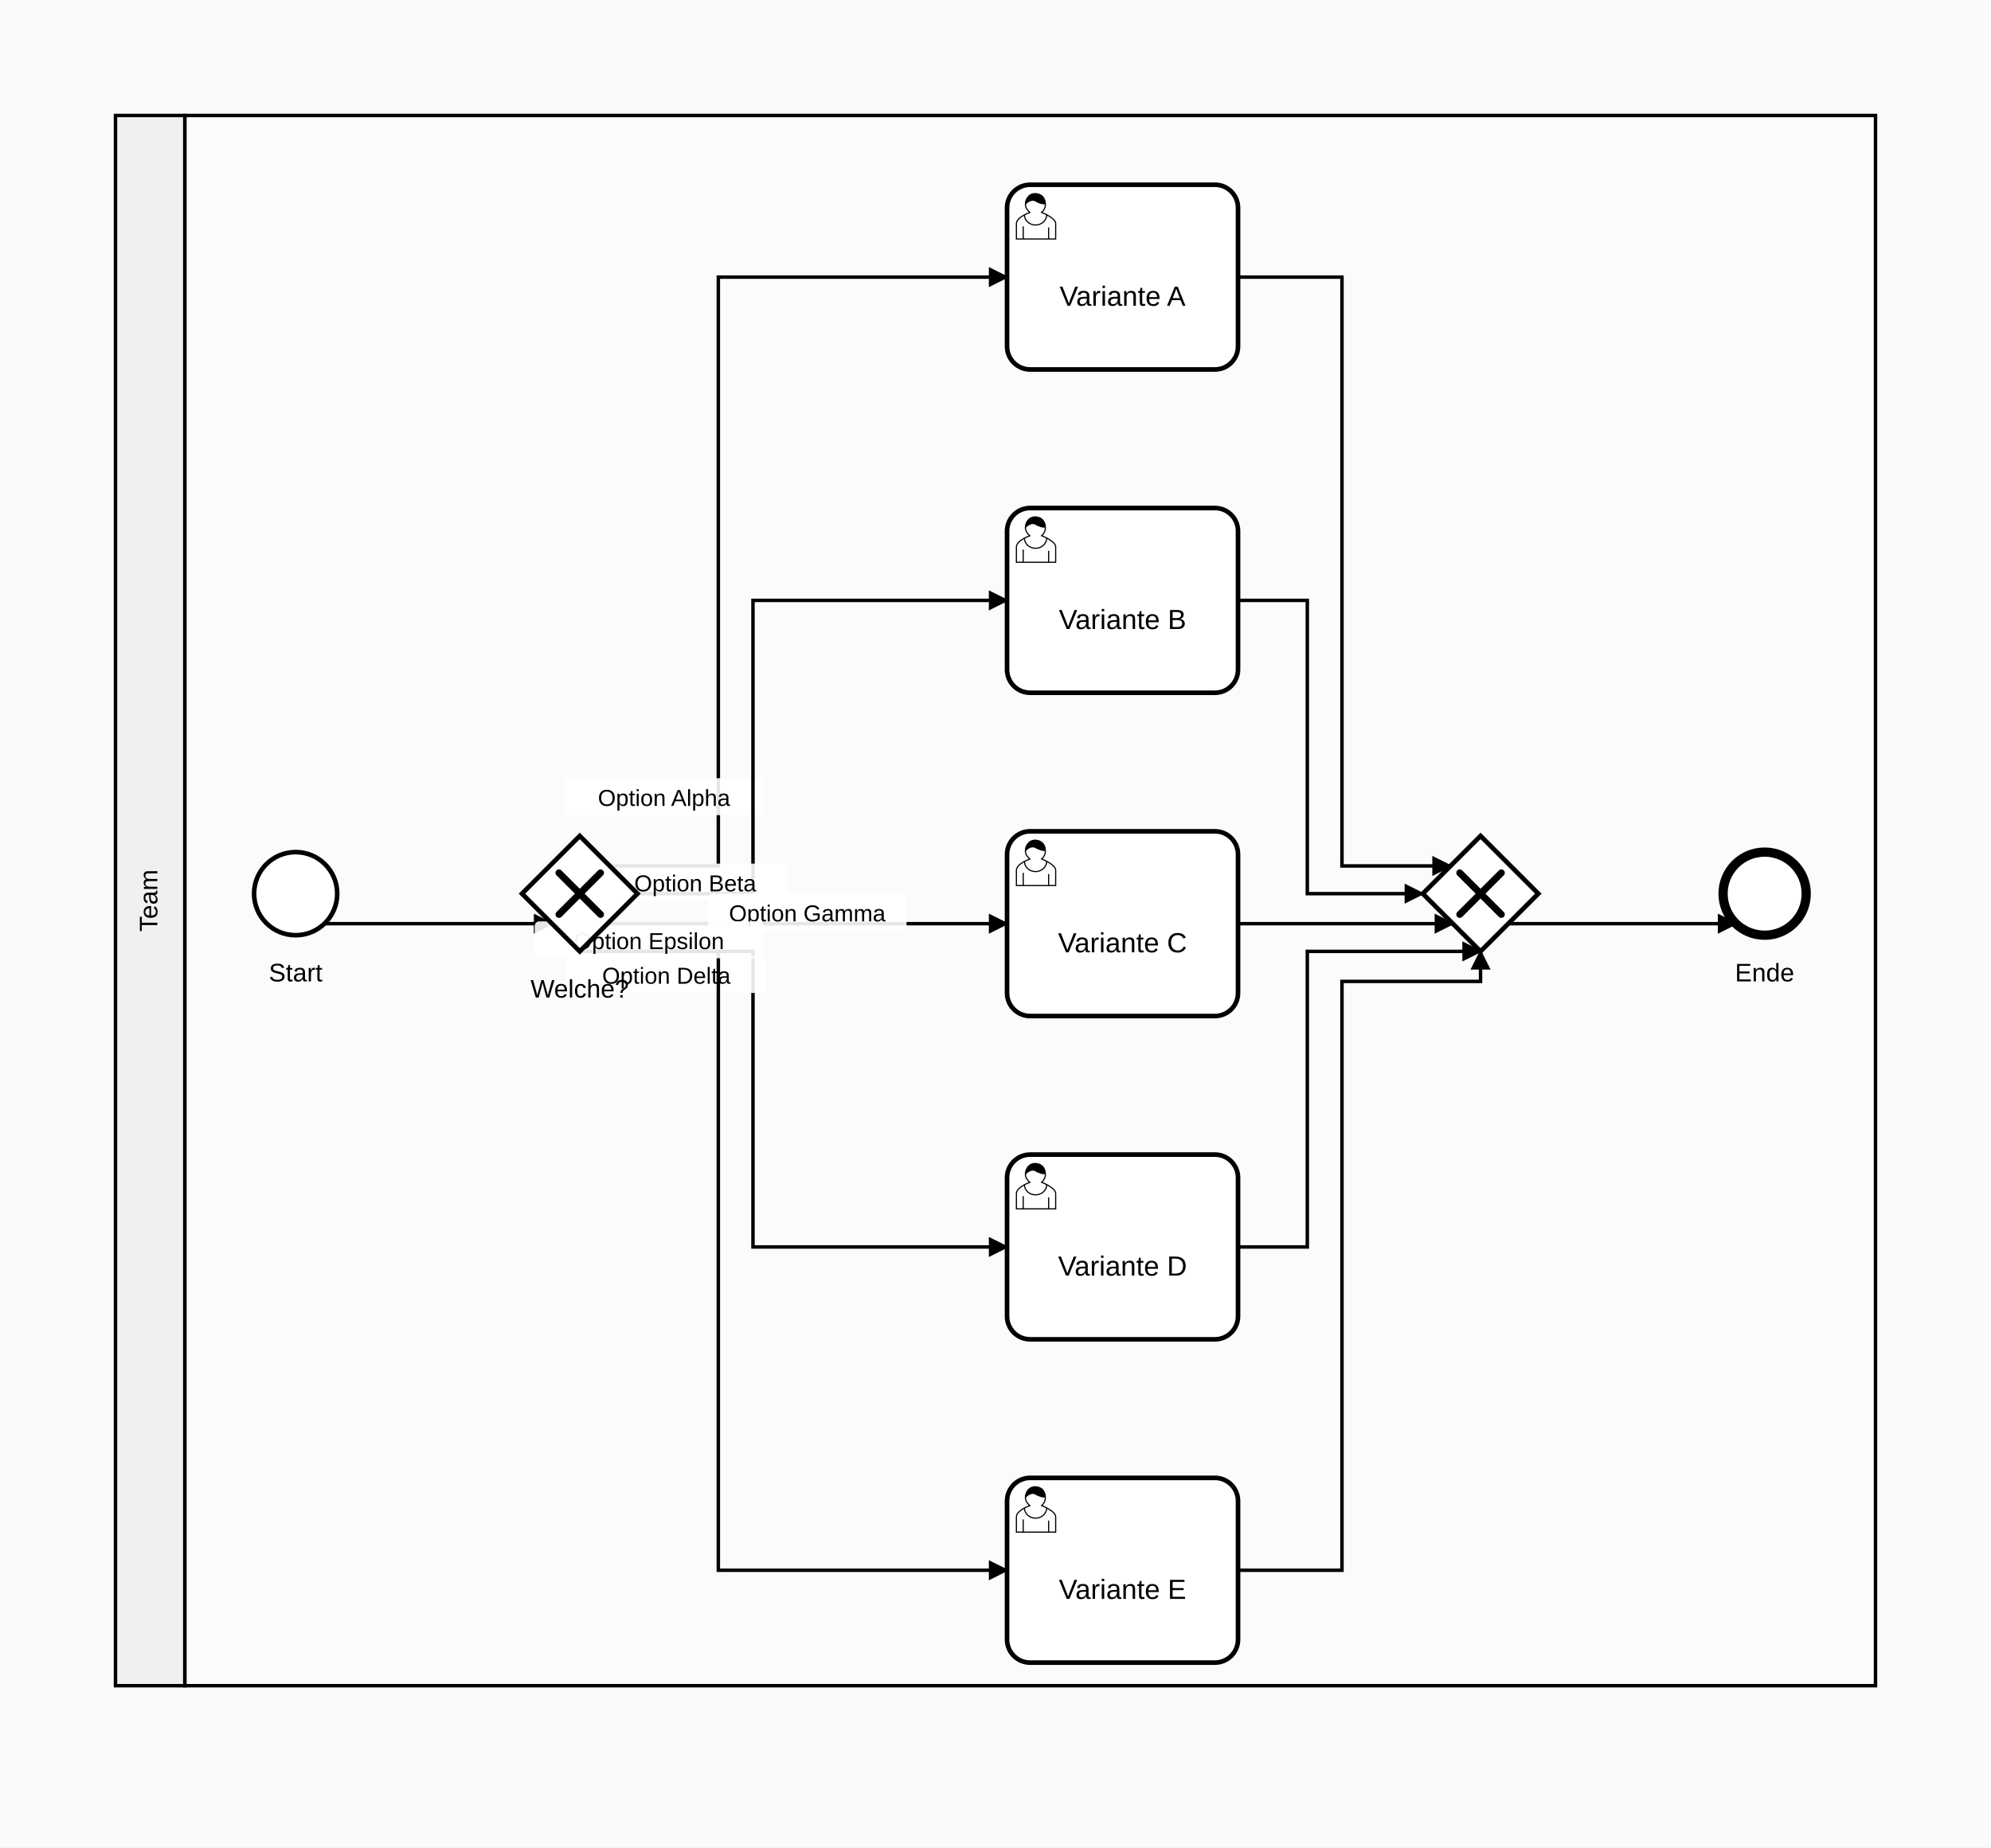
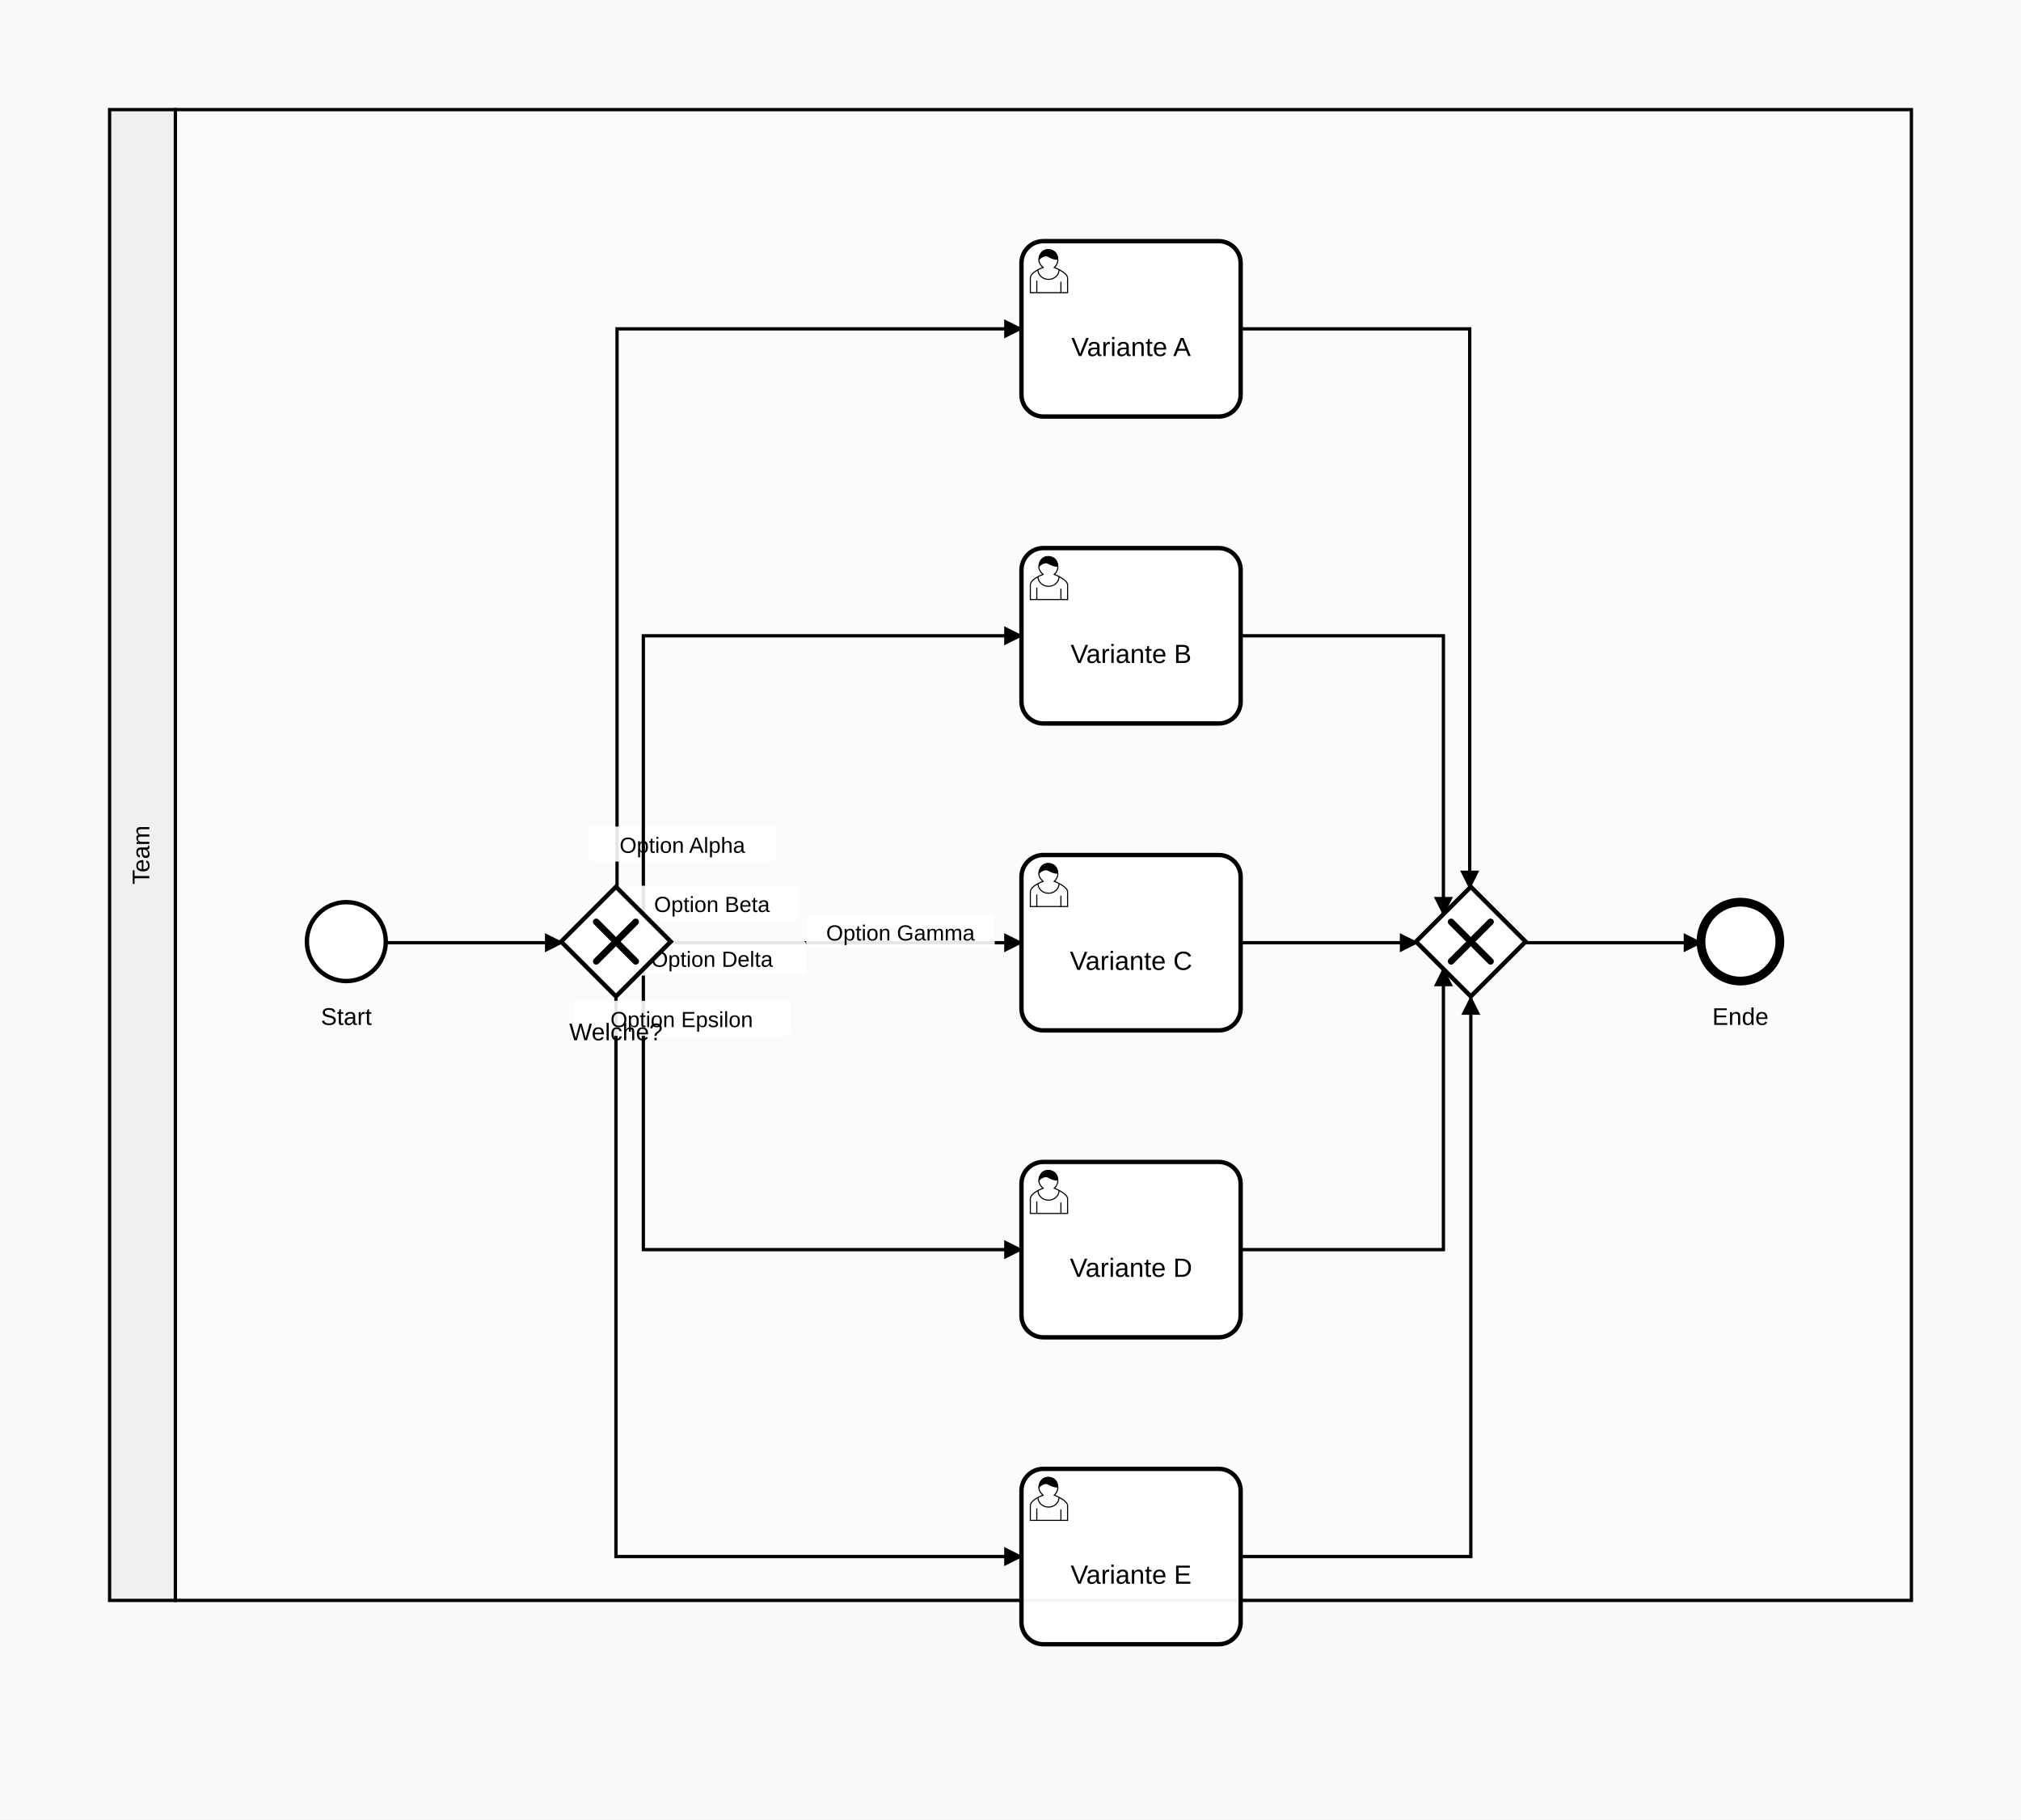
- <svg xmlns="http://www.w3.org/2000/svg" width="862" height="800" viewBox="0 0 862 800" font-family="Arial, sans-serif">
+ <svg xmlns="http://www.w3.org/2000/svg" width="922" height="830" viewBox="0 0 922 830" font-family="Arial, sans-serif">
  <defs>
    <marker id="seq-end" viewBox="0 0 20 20" refX="11" refY="10" markerWidth="10" markerHeight="10" orient="auto">
      <path d="M 1 5 L 11 10 L 1 15 Z" fill="#000000" stroke="#000000" stroke-width="1" />
    </marker>
    <marker id="seq-default-src" viewBox="0 0 20 20" refX="6" refY="10" markerWidth="10" markerHeight="10" orient="auto">
      <path d="M 6 3 L 10 17" stroke="#000000" stroke-width="1.5" />
    </marker>
    <marker id="seq-conditional-src" viewBox="0 0 20 20" refX="1" refY="10" markerWidth="12" markerHeight="12" orient="auto">
      <path d="M 1 10 L 8 6 L 15 10 L 8 14 Z" fill="#ffffff" stroke="#000000" stroke-width="1" />
    </marker>
    <marker id="msg-start" viewBox="0 0 20 20" refX="6" refY="6" markerWidth="20" markerHeight="20" orient="auto">
      <circle cx="6" cy="6" r="3.5" fill="#ffffff" stroke="#000000" stroke-width="1" />
    </marker>
    <marker id="msg-end" viewBox="0 0 20 20" refX="8.5" refY="5" markerWidth="20" markerHeight="20" orient="auto">
      <path d="m 1 5 l 0 -3 l 7 3 l -7 3 z" fill="#ffffff" stroke="#000000" stroke-width="1" stroke-linecap="butt" />
    </marker>
    <marker id="assoc-end" viewBox="0 0 20 20" refX="11" refY="10" markerWidth="10" markerHeight="10" orient="auto">
      <path d="M 1 5 L 11 10 L 1 15" fill="none" stroke="#000000" stroke-width="1.5" />
    </marker>
  </defs>
-   <rect width="862" height="800" fill="#fafafa" />
-   <rect x="80" y="50" width="732" height="680" fill="#ffffff" fill-opacity="0.25" stroke="#000000" stroke-width="1.5" />
+   <rect width="922" height="830" fill="#fafafa" />
+   <rect x="80" y="50" width="792" height="680" fill="#ffffff" fill-opacity="0.25" stroke="#000000" stroke-width="1.5" />
  <rect x="50" y="50" width="30" height="680" fill="#f0f0f0" stroke="#000000" stroke-width="1.5" />
  <text x="65" y="390" text-anchor="middle" dominant-baseline="middle" font-size="11" fill="#000000" transform="rotate(-90,65,390)">Team</text>
-   <path d="M 140.4 400 L 239 400" stroke="#000000" stroke-width="1.5" fill="none" marker-end="url(#seq-end)" />
-   <path d="M 264 375 L 311 375 L 311 120 L 436 120" stroke="#000000" stroke-width="1.5" fill="none" marker-end="url(#seq-end)" />
-   <rect x="244.5" y="337" width="86" height="16" rx="2" fill="white" fill-opacity="0.9" />
-   <text x="287.5" y="349" text-anchor="middle" font-size="10" fill="#000000">Option Alpha</text>
-   <path d="M 276 387 L 326 387 L 326 260 L 436 260" stroke="#000000" stroke-width="1.5" fill="none" marker-end="url(#seq-end)" />
-   <rect x="261.3" y="374" width="79.5" height="16" rx="2" fill="white" fill-opacity="0.9" />
-   <text x="301" y="386" text-anchor="middle" font-size="10" fill="#000000">Option Beta</text>
-   <path d="M 263 400 L 436 400" stroke="#000000" stroke-width="1.5" fill="none" marker-end="url(#seq-end)" />
-   <rect x="306.5" y="387" width="86" height="16" rx="2" fill="white" fill-opacity="0.9" />
-   <text x="349.5" y="399" text-anchor="middle" font-size="10" fill="#000000">Option Gamma</text>
-   <path d="M 251 412 L 326 412 L 326 540 L 436 540" stroke="#000000" stroke-width="1.5" fill="none" marker-end="url(#seq-end)" />
-   <rect x="245.5" y="414" width="86" height="16" rx="2" fill="white" fill-opacity="0.9" />
-   <text x="288.5" y="426" text-anchor="middle" font-size="10" fill="#000000">Option Delta</text>
-   <path d="M 251 412 L 311 412 L 311 425 L 311 680 L 436 680" stroke="#000000" stroke-width="1.5" fill="none" marker-end="url(#seq-end)" />
-   <rect x="231.5" y="399" width="99" height="16" rx="2" fill="white" fill-opacity="0.9" />
-   <text x="281" y="411" text-anchor="middle" font-size="10" fill="#000000">Option Epsilon</text>
-   <path d="M 536 120 L 581 120 L 581 375 L 628 375" stroke="#000000" stroke-width="1.5" fill="none" marker-end="url(#seq-end)" />
-   <path d="M 536 260 L 566 260 L 566 387 L 616 387" stroke="#000000" stroke-width="1.5" fill="none" marker-end="url(#seq-end)" />
-   <path d="M 536 400 L 629 400" stroke="#000000" stroke-width="1.5" fill="none" marker-end="url(#seq-end)" />
-   <path d="M 536 540 L 566 540 L 566 412 L 641 412" stroke="#000000" stroke-width="1.5" fill="none" marker-end="url(#seq-end)" />
-   <path d="M 536 680 L 581 680 L 581 425 L 641 425 L 641 412" stroke="#000000" stroke-width="1.5" fill="none" marker-end="url(#seq-end)" />
-   <path d="M 653 400 L 751.6 400" stroke="#000000" stroke-width="1.5" fill="none" marker-end="url(#seq-end)" />
-   <circle cx="128" cy="387" r="18" fill="#ffffff" fill-opacity="0.95" stroke="#000000" stroke-width="2" />
-   <text x="128" y="425" text-anchor="middle" font-size="11" fill="#000000">Start</text>
-   <polygon points="251,362 276,387 251,412 226,387" fill="#ffffff" fill-opacity="0.95" stroke="#000000" stroke-width="2" />
-   <line x1="242" y1="378" x2="260" y2="396" stroke="#000000" stroke-width="3" stroke-linecap="round" />
-   <line x1="260" y1="378" x2="242" y2="396" stroke="#000000" stroke-width="3" stroke-linecap="round" />
-   <text x="251" y="432" text-anchor="middle" font-size="11" fill="#000000">Welche?</text>
-   <rect x="436" y="80" width="100" height="80" rx="10" ry="10" fill="#ffffff" fill-opacity="0.95" stroke="#000000" stroke-width="2" />
+   <path d="M 176 430 L 256.5 430" stroke="#000000" stroke-width="1.5" fill="none" marker-end="url(#seq-end)" />
+   <path d="M 281.5 405 L 281.5 150 L 466 150" stroke="#000000" stroke-width="1.5" fill="none" marker-end="url(#seq-end)" />
+   <rect x="268.3" y="377" width="86" height="16" rx="2" fill="white" fill-opacity="0.9" />
+   <text x="311.3" y="389" text-anchor="middle" font-size="10" fill="#000000">Option Alpha</text>
+   <path d="M 293.5 417 L 293.5 290 L 466 290" stroke="#000000" stroke-width="1.5" fill="none" marker-end="url(#seq-end)" />
+   <rect x="285.1" y="404" width="79.5" height="16" rx="2" fill="white" fill-opacity="0.9" />
+   <text x="324.8" y="416" text-anchor="middle" font-size="10" fill="#000000">Option Beta</text>
+   <path d="M 305.5 430 L 466 430" stroke="#000000" stroke-width="1.5" fill="none" marker-end="url(#seq-end)" />
+   <rect x="367.8" y="417" width="86" height="16" rx="2" fill="white" fill-opacity="0.9" />
+   <text x="410.8" y="429" text-anchor="middle" font-size="10" fill="#000000">Option Gamma</text>
+   <path d="M 293.5 442 L 293.5 570 L 466 570" stroke="#000000" stroke-width="1.5" fill="none" marker-end="url(#seq-end)" />
+   <rect x="281.8" y="429" width="86" height="16" rx="2" fill="white" fill-opacity="0.9" />
+   <text x="324.8" y="441" text-anchor="middle" font-size="10" fill="#000000">Option Delta</text>
+   <path d="M 281 454.5 L 281 710 L 466 710" stroke="#000000" stroke-width="1.5" fill="none" marker-end="url(#seq-end)" />
+   <rect x="261.5" y="456.5" width="99" height="16" rx="2" fill="white" fill-opacity="0.9" />
+   <text x="311" y="468.5" text-anchor="middle" font-size="10" fill="#000000">Option Epsilon</text>
+   <path d="M 566 150 L 670.5 150 L 670.5 405" stroke="#000000" stroke-width="1.5" fill="none" marker-end="url(#seq-end)" />
+   <path d="M 566 290 L 658.5 290 L 658.5 417" stroke="#000000" stroke-width="1.5" fill="none" marker-end="url(#seq-end)" />
+   <path d="M 566 430 L 646.5 430" stroke="#000000" stroke-width="1.5" fill="none" marker-end="url(#seq-end)" />
+   <path d="M 566 570 L 658.5 570 L 658.5 442" stroke="#000000" stroke-width="1.5" fill="none" marker-end="url(#seq-end)" />
+   <path d="M 566 710 L 671 710 L 671 455" stroke="#000000" stroke-width="1.5" fill="none" marker-end="url(#seq-end)" />
+   <path d="M 695.5 430 L 776 430" stroke="#000000" stroke-width="1.5" fill="none" marker-end="url(#seq-end)" />
+   <circle cx="158" cy="429.5" r="18" fill="#ffffff" fill-opacity="0.95" stroke="#000000" stroke-width="2" />
+   <text x="158" y="467.5" text-anchor="middle" font-size="11" fill="#000000">Start</text>
+   <polygon points="281,404.5 306,429.5 281,454.5 256,429.5" fill="#ffffff" fill-opacity="0.95" stroke="#000000" stroke-width="2" />
+   <line x1="272" y1="420.5" x2="290" y2="438.5" stroke="#000000" stroke-width="3" stroke-linecap="round" />
+   <line x1="290" y1="420.5" x2="272" y2="438.5" stroke="#000000" stroke-width="3" stroke-linecap="round" />
+   <text x="281" y="474.5" text-anchor="middle" font-size="11" fill="#000000">Welche?</text>
+   <rect x="466" y="110" width="100" height="80" rx="10" ry="10" fill="#ffffff" fill-opacity="0.95" stroke="#000000" stroke-width="2" />
  <g>
-     <path d="m 451,92 c 0.909,-0.845 1.594,-2.049 1.594,-3.385 0,-2.554 -1.805,-4.622 -4.357,-4.622 -2.552,0 -4.288,2.068 -4.288,4.622 0,1.348 0.974,2.562 1.896,3.405 -0.529,0.187 -5.669,2.097 -5.794,4.756 v 6.718 h 17 v -6.718 c 0,-2.298 -5.528,-4.595 -6.051,-4.776 z m -8,6 l 0,5.5 m 11,0 l 0,-5" fill="#ffffff" stroke="#000000" stroke-width="0.5" />
-     <path d="m 453.162,93.009 c 0,2.447 -2.158,4.431 -4.821,4.431 -2.665,0 -4.822,-1.981 -4.822,-4.431" fill="none" stroke="#000000" stroke-width="0.5" />
-     <path d="m 444.1,88.2 c 0,0 2.251,-2.358 4.274,-1.177 2.024,1.181 4.221,1.537 4.124,0.965 -0.098,-0.57 -0.117,-3.791 -4.191,-4.136 -3.575,0.001 -4.208,3.367 -4.207,4.348 z" fill="#000000" stroke="#000000" stroke-width="0.5" />
+     <path d="m 481,122 c 0.909,-0.845 1.594,-2.049 1.594,-3.385 0,-2.554 -1.805,-4.622 -4.357,-4.622 -2.552,0 -4.288,2.068 -4.288,4.622 0,1.348 0.974,2.562 1.896,3.405 -0.529,0.187 -5.669,2.097 -5.794,4.756 v 6.718 h 17 v -6.718 c 0,-2.298 -5.528,-4.595 -6.051,-4.776 z m -8,6 l 0,5.5 m 11,0 l 0,-5" fill="#ffffff" stroke="#000000" stroke-width="0.5" />
+     <path d="m 483.162,123.009 c 0,2.447 -2.158,4.431 -4.821,4.431 -2.665,0 -4.822,-1.981 -4.822,-4.431" fill="none" stroke="#000000" stroke-width="0.5" />
+     <path d="m 474.1,118.2 c 0,0 2.251,-2.358 4.274,-1.177 2.024,1.181 4.221,1.537 4.124,0.965 -0.098,-0.57 -0.117,-3.791 -4.191,-4.136 -3.575,0.001 -4.208,3.367 -4.207,4.348 z" fill="#000000" stroke="#000000" stroke-width="0.5" />
  </g>
-   <text x="486" y="129" text-anchor="middle" dominant-baseline="middle" font-size="12" fill="#000000">Variante A</text>
-   <rect x="436" y="220" width="100" height="80" rx="10" ry="10" fill="#ffffff" fill-opacity="0.95" stroke="#000000" stroke-width="2" />
+   <text x="516" y="159" text-anchor="middle" dominant-baseline="middle" font-size="12" fill="#000000">Variante A</text>
+   <rect x="466" y="250" width="100" height="80" rx="10" ry="10" fill="#ffffff" fill-opacity="0.95" stroke="#000000" stroke-width="2" />
  <g>
-     <path d="m 451,232 c 0.909,-0.845 1.594,-2.049 1.594,-3.385 0,-2.554 -1.805,-4.622 -4.357,-4.622 -2.552,0 -4.288,2.068 -4.288,4.622 0,1.348 0.974,2.562 1.896,3.405 -0.529,0.187 -5.669,2.097 -5.794,4.756 v 6.718 h 17 v -6.718 c 0,-2.298 -5.528,-4.595 -6.051,-4.776 z m -8,6 l 0,5.5 m 11,0 l 0,-5" fill="#ffffff" stroke="#000000" stroke-width="0.5" />
-     <path d="m 453.162,233.009 c 0,2.447 -2.158,4.431 -4.821,4.431 -2.665,0 -4.822,-1.981 -4.822,-4.431" fill="none" stroke="#000000" stroke-width="0.5" />
-     <path d="m 444.1,228.2 c 0,0 2.251,-2.358 4.274,-1.177 2.024,1.181 4.221,1.537 4.124,0.965 -0.098,-0.57 -0.117,-3.791 -4.191,-4.136 -3.575,0.001 -4.208,3.367 -4.207,4.348 z" fill="#000000" stroke="#000000" stroke-width="0.5" />
+     <path d="m 481,262 c 0.909,-0.845 1.594,-2.049 1.594,-3.385 0,-2.554 -1.805,-4.622 -4.357,-4.622 -2.552,0 -4.288,2.068 -4.288,4.622 0,1.348 0.974,2.562 1.896,3.405 -0.529,0.187 -5.669,2.097 -5.794,4.756 v 6.718 h 17 v -6.718 c 0,-2.298 -5.528,-4.595 -6.051,-4.776 z m -8,6 l 0,5.5 m 11,0 l 0,-5" fill="#ffffff" stroke="#000000" stroke-width="0.5" />
+     <path d="m 483.162,263.009 c 0,2.447 -2.158,4.431 -4.821,4.431 -2.665,0 -4.822,-1.981 -4.822,-4.431" fill="none" stroke="#000000" stroke-width="0.5" />
+     <path d="m 474.1,258.2 c 0,0 2.251,-2.358 4.274,-1.177 2.024,1.181 4.221,1.537 4.124,0.965 -0.098,-0.57 -0.117,-3.791 -4.191,-4.136 -3.575,0.001 -4.208,3.367 -4.207,4.348 z" fill="#000000" stroke="#000000" stroke-width="0.5" />
  </g>
-   <text x="486" y="269" text-anchor="middle" dominant-baseline="middle" font-size="12" fill="#000000">Variante B</text>
-   <rect x="436" y="360" width="100" height="80" rx="10" ry="10" fill="#ffffff" fill-opacity="0.95" stroke="#000000" stroke-width="2" />
+   <text x="516" y="299" text-anchor="middle" dominant-baseline="middle" font-size="12" fill="#000000">Variante B</text>
+   <rect x="466" y="390" width="100" height="80" rx="10" ry="10" fill="#ffffff" fill-opacity="0.95" stroke="#000000" stroke-width="2" />
  <g>
-     <path d="m 451,372 c 0.909,-0.845 1.594,-2.049 1.594,-3.385 0,-2.554 -1.805,-4.622 -4.357,-4.622 -2.552,0 -4.288,2.068 -4.288,4.622 0,1.348 0.974,2.562 1.896,3.405 -0.529,0.187 -5.669,2.097 -5.794,4.756 v 6.718 h 17 v -6.718 c 0,-2.298 -5.528,-4.595 -6.051,-4.776 z m -8,6 l 0,5.5 m 11,0 l 0,-5" fill="#ffffff" stroke="#000000" stroke-width="0.5" />
-     <path d="m 453.162,373.009 c 0,2.447 -2.158,4.431 -4.821,4.431 -2.665,0 -4.822,-1.981 -4.822,-4.431" fill="none" stroke="#000000" stroke-width="0.5" />
-     <path d="m 444.1,368.2 c 0,0 2.251,-2.358 4.274,-1.177 2.024,1.181 4.221,1.537 4.124,0.965 -0.098,-0.57 -0.117,-3.791 -4.191,-4.136 -3.575,0.001 -4.208,3.367 -4.207,4.348 z" fill="#000000" stroke="#000000" stroke-width="0.5" />
+     <path d="m 481,402 c 0.909,-0.845 1.594,-2.049 1.594,-3.385 0,-2.554 -1.805,-4.622 -4.357,-4.622 -2.552,0 -4.288,2.068 -4.288,4.622 0,1.348 0.974,2.562 1.896,3.405 -0.529,0.187 -5.669,2.097 -5.794,4.756 v 6.718 h 17 v -6.718 c 0,-2.298 -5.528,-4.595 -6.051,-4.776 z m -8,6 l 0,5.5 m 11,0 l 0,-5" fill="#ffffff" stroke="#000000" stroke-width="0.5" />
+     <path d="m 483.162,403.009 c 0,2.447 -2.158,4.431 -4.821,4.431 -2.665,0 -4.822,-1.981 -4.822,-4.431" fill="none" stroke="#000000" stroke-width="0.5" />
+     <path d="m 474.1,398.2 c 0,0 2.251,-2.358 4.274,-1.177 2.024,1.181 4.221,1.537 4.124,0.965 -0.098,-0.57 -0.117,-3.791 -4.191,-4.136 -3.575,0.001 -4.208,3.367 -4.207,4.348 z" fill="#000000" stroke="#000000" stroke-width="0.5" />
  </g>
-   <text x="486" y="409" text-anchor="middle" dominant-baseline="middle" font-size="12" fill="#000000">Variante C</text>
-   <rect x="436" y="500" width="100" height="80" rx="10" ry="10" fill="#ffffff" fill-opacity="0.95" stroke="#000000" stroke-width="2" />
+   <text x="516" y="439" text-anchor="middle" dominant-baseline="middle" font-size="12" fill="#000000">Variante C</text>
+   <rect x="466" y="530" width="100" height="80" rx="10" ry="10" fill="#ffffff" fill-opacity="0.95" stroke="#000000" stroke-width="2" />
  <g>
-     <path d="m 451,512 c 0.909,-0.845 1.594,-2.049 1.594,-3.385 0,-2.554 -1.805,-4.622 -4.357,-4.622 -2.552,0 -4.288,2.068 -4.288,4.622 0,1.348 0.974,2.562 1.896,3.405 -0.529,0.187 -5.669,2.097 -5.794,4.756 v 6.718 h 17 v -6.718 c 0,-2.298 -5.528,-4.595 -6.051,-4.776 z m -8,6 l 0,5.5 m 11,0 l 0,-5" fill="#ffffff" stroke="#000000" stroke-width="0.5" />
-     <path d="m 453.162,513.009 c 0,2.447 -2.158,4.431 -4.821,4.431 -2.665,0 -4.822,-1.981 -4.822,-4.431" fill="none" stroke="#000000" stroke-width="0.5" />
-     <path d="m 444.1,508.2 c 0,0 2.251,-2.358 4.274,-1.177 2.024,1.181 4.221,1.537 4.124,0.965 -0.098,-0.57 -0.117,-3.791 -4.191,-4.136 -3.575,0.001 -4.208,3.367 -4.207,4.348 z" fill="#000000" stroke="#000000" stroke-width="0.5" />
+     <path d="m 481,542 c 0.909,-0.845 1.594,-2.049 1.594,-3.385 0,-2.554 -1.805,-4.622 -4.357,-4.622 -2.552,0 -4.288,2.068 -4.288,4.622 0,1.348 0.974,2.562 1.896,3.405 -0.529,0.187 -5.669,2.097 -5.794,4.756 v 6.718 h 17 v -6.718 c 0,-2.298 -5.528,-4.595 -6.051,-4.776 z m -8,6 l 0,5.5 m 11,0 l 0,-5" fill="#ffffff" stroke="#000000" stroke-width="0.5" />
+     <path d="m 483.162,543.009 c 0,2.447 -2.158,4.431 -4.821,4.431 -2.665,0 -4.822,-1.981 -4.822,-4.431" fill="none" stroke="#000000" stroke-width="0.5" />
+     <path d="m 474.1,538.2 c 0,0 2.251,-2.358 4.274,-1.177 2.024,1.181 4.221,1.537 4.124,0.965 -0.098,-0.57 -0.117,-3.791 -4.191,-4.136 -3.575,0.001 -4.208,3.367 -4.207,4.348 z" fill="#000000" stroke="#000000" stroke-width="0.5" />
  </g>
-   <text x="486" y="549" text-anchor="middle" dominant-baseline="middle" font-size="12" fill="#000000">Variante D</text>
-   <rect x="436" y="640" width="100" height="80" rx="10" ry="10" fill="#ffffff" fill-opacity="0.95" stroke="#000000" stroke-width="2" />
+   <text x="516" y="579" text-anchor="middle" dominant-baseline="middle" font-size="12" fill="#000000">Variante D</text>
+   <rect x="466" y="670" width="100" height="80" rx="10" ry="10" fill="#ffffff" fill-opacity="0.95" stroke="#000000" stroke-width="2" />
  <g>
-     <path d="m 451,652 c 0.909,-0.845 1.594,-2.049 1.594,-3.385 0,-2.554 -1.805,-4.622 -4.357,-4.622 -2.552,0 -4.288,2.068 -4.288,4.622 0,1.348 0.974,2.562 1.896,3.405 -0.529,0.187 -5.669,2.097 -5.794,4.756 v 6.718 h 17 v -6.718 c 0,-2.298 -5.528,-4.595 -6.051,-4.776 z m -8,6 l 0,5.5 m 11,0 l 0,-5" fill="#ffffff" stroke="#000000" stroke-width="0.5" />
-     <path d="m 453.162,653.009 c 0,2.447 -2.158,4.431 -4.821,4.431 -2.665,0 -4.822,-1.981 -4.822,-4.431" fill="none" stroke="#000000" stroke-width="0.5" />
-     <path d="m 444.1,648.2 c 0,0 2.251,-2.358 4.274,-1.177 2.024,1.181 4.221,1.537 4.124,0.965 -0.098,-0.57 -0.117,-3.791 -4.191,-4.136 -3.575,0.001 -4.208,3.367 -4.207,4.348 z" fill="#000000" stroke="#000000" stroke-width="0.5" />
+     <path d="m 481,682 c 0.909,-0.845 1.594,-2.049 1.594,-3.385 0,-2.554 -1.805,-4.622 -4.357,-4.622 -2.552,0 -4.288,2.068 -4.288,4.622 0,1.348 0.974,2.562 1.896,3.405 -0.529,0.187 -5.669,2.097 -5.794,4.756 v 6.718 h 17 v -6.718 c 0,-2.298 -5.528,-4.595 -6.051,-4.776 z m -8,6 l 0,5.5 m 11,0 l 0,-5" fill="#ffffff" stroke="#000000" stroke-width="0.5" />
+     <path d="m 483.162,683.009 c 0,2.447 -2.158,4.431 -4.821,4.431 -2.665,0 -4.822,-1.981 -4.822,-4.431" fill="none" stroke="#000000" stroke-width="0.5" />
+     <path d="m 474.1,678.2 c 0,0 2.251,-2.358 4.274,-1.177 2.024,1.181 4.221,1.537 4.124,0.965 -0.098,-0.57 -0.117,-3.791 -4.191,-4.136 -3.575,0.001 -4.208,3.367 -4.207,4.348 z" fill="#000000" stroke="#000000" stroke-width="0.5" />
  </g>
-   <text x="486" y="689" text-anchor="middle" dominant-baseline="middle" font-size="12" fill="#000000">Variante E</text>
-   <polygon points="641,362 666,387 641,412 616,387" fill="#ffffff" fill-opacity="0.95" stroke="#000000" stroke-width="2" />
-   <line x1="632" y1="378" x2="650" y2="396" stroke="#000000" stroke-width="3" stroke-linecap="round" />
-   <line x1="650" y1="378" x2="632" y2="396" stroke="#000000" stroke-width="3" stroke-linecap="round" />
-   <circle cx="764" cy="387" r="18" fill="#ffffff" fill-opacity="0.95" stroke="#000000" stroke-width="4" />
-   <text x="764" y="425" text-anchor="middle" font-size="11" fill="#000000">Ende</text>
+   <text x="516" y="719" text-anchor="middle" dominant-baseline="middle" font-size="12" fill="#000000">Variante E</text>
+   <polygon points="671,404.5 696,429.5 671,454.5 646,429.5" fill="#ffffff" fill-opacity="0.95" stroke="#000000" stroke-width="2" />
+   <line x1="662" y1="420.5" x2="680" y2="438.5" stroke="#000000" stroke-width="3" stroke-linecap="round" />
+   <line x1="680" y1="420.5" x2="662" y2="438.5" stroke="#000000" stroke-width="3" stroke-linecap="round" />
+   <circle cx="794" cy="429.5" r="18" fill="#ffffff" fill-opacity="0.95" stroke="#000000" stroke-width="4" />
+   <text x="794" y="467.5" text-anchor="middle" font-size="11" fill="#000000">Ende</text>
</svg>
